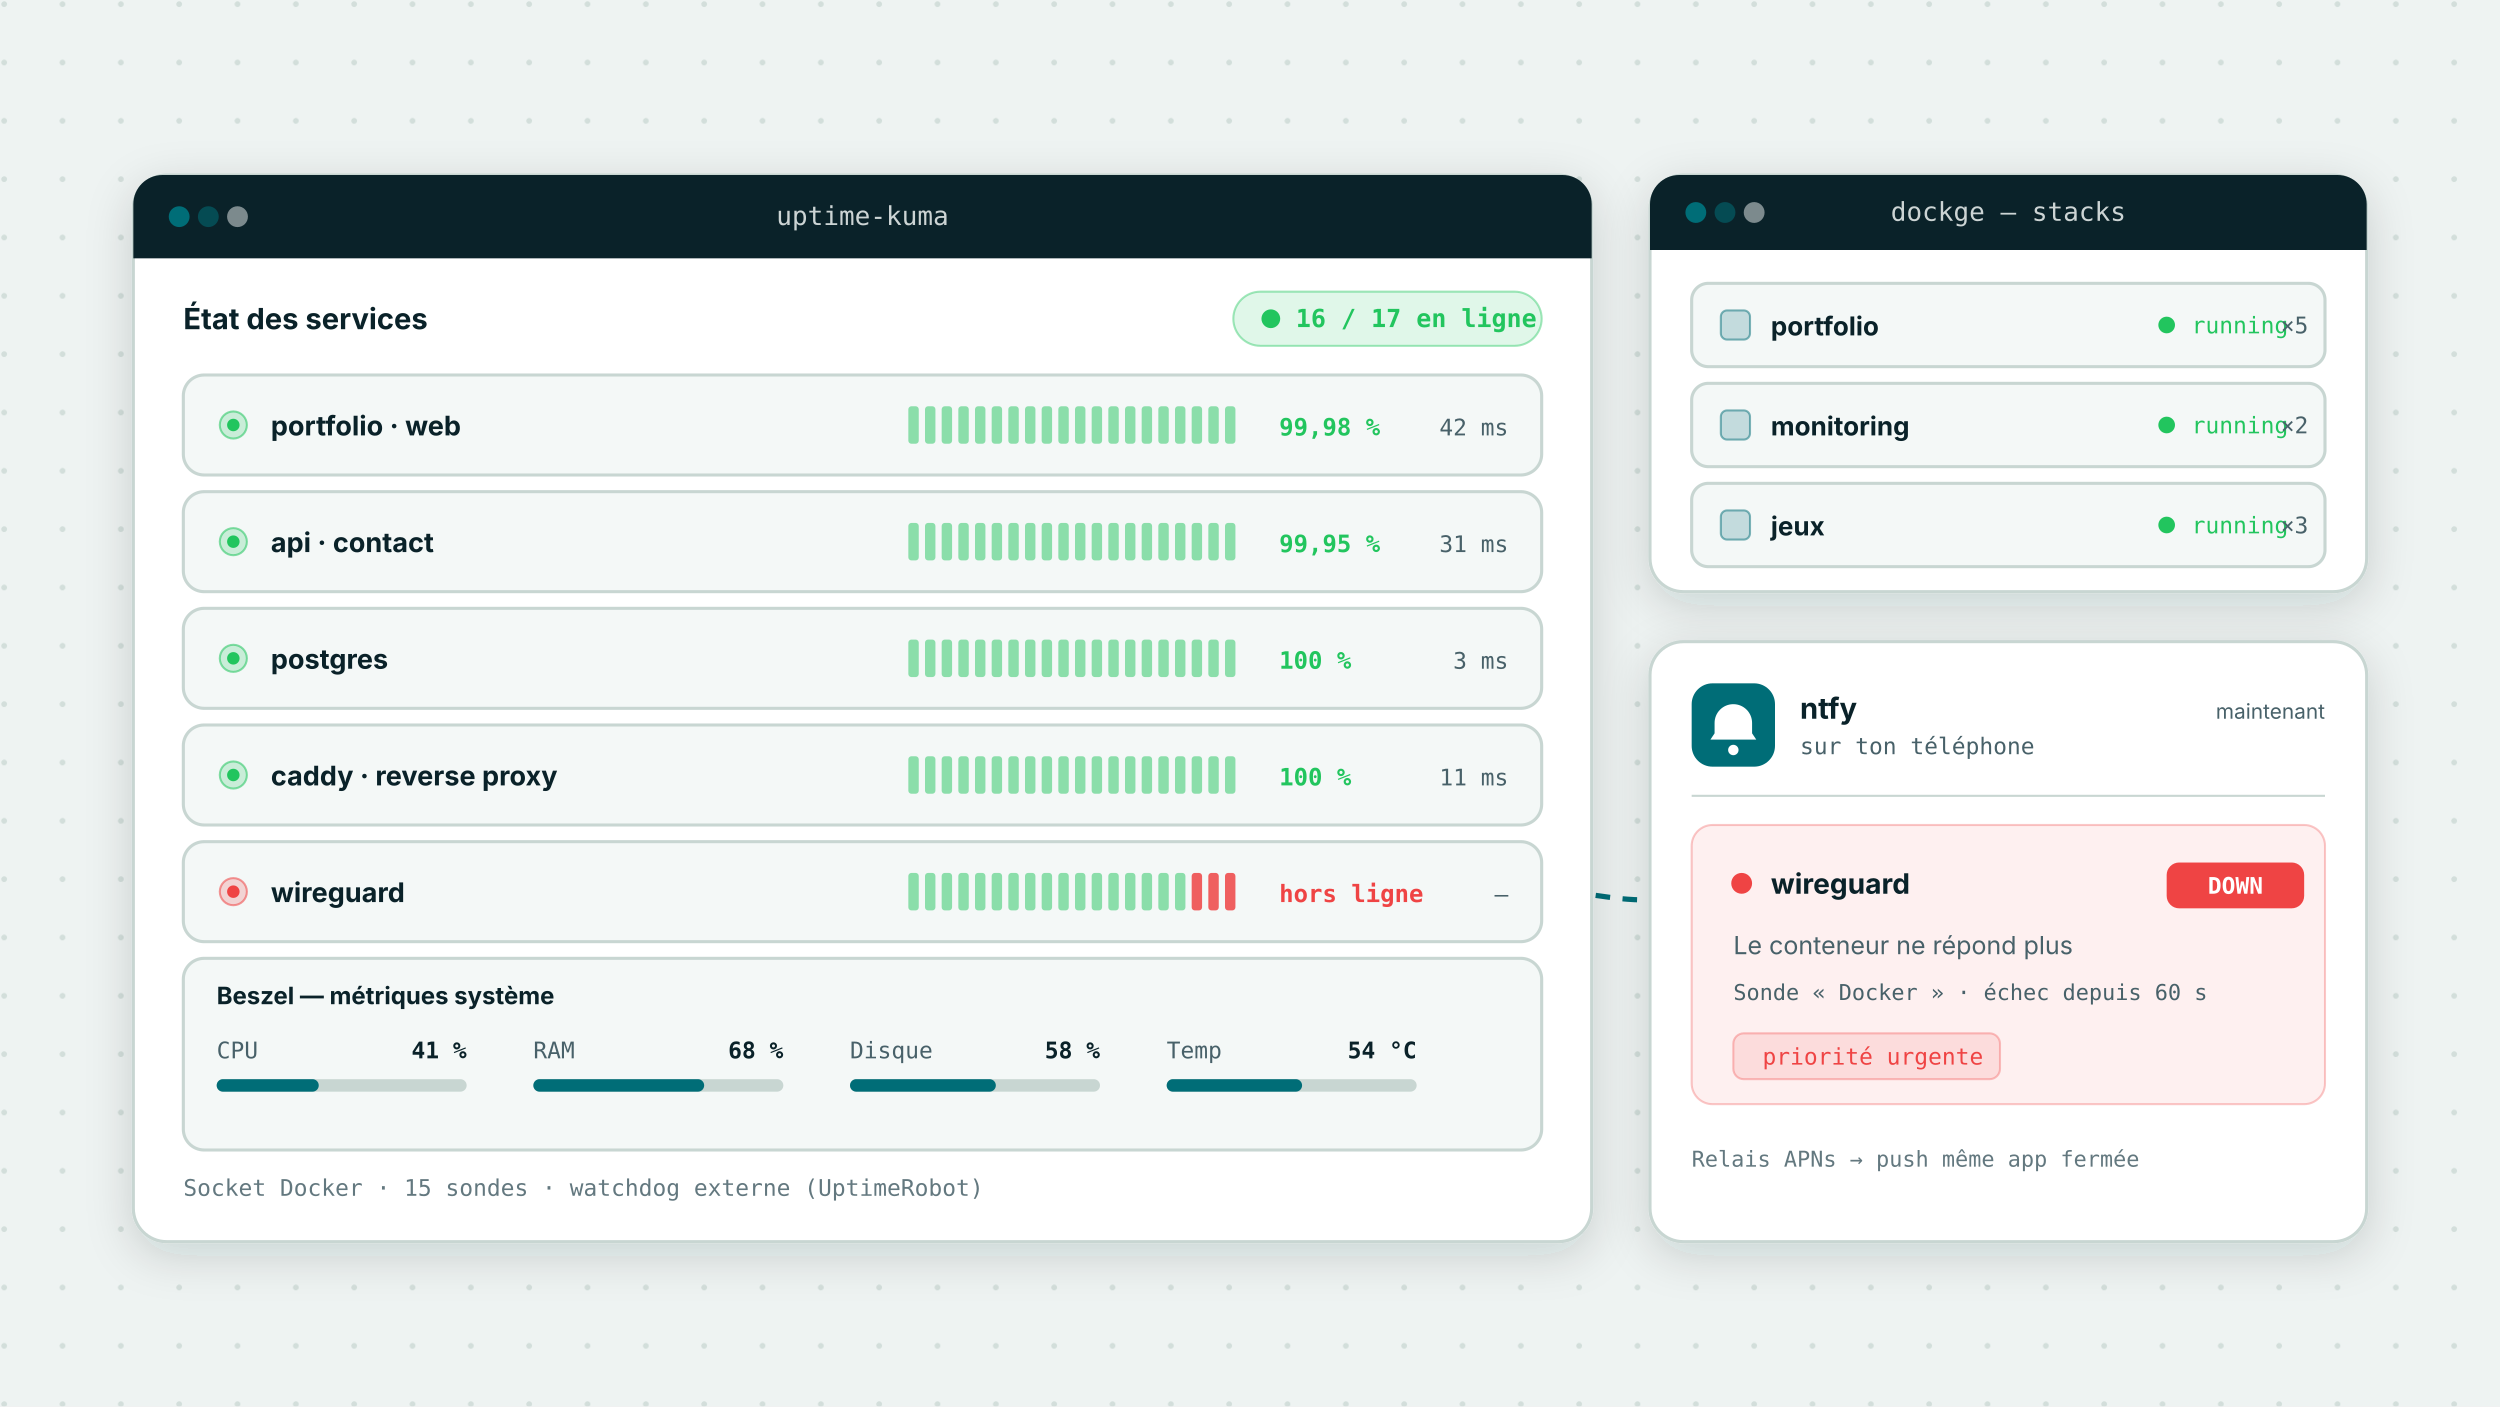
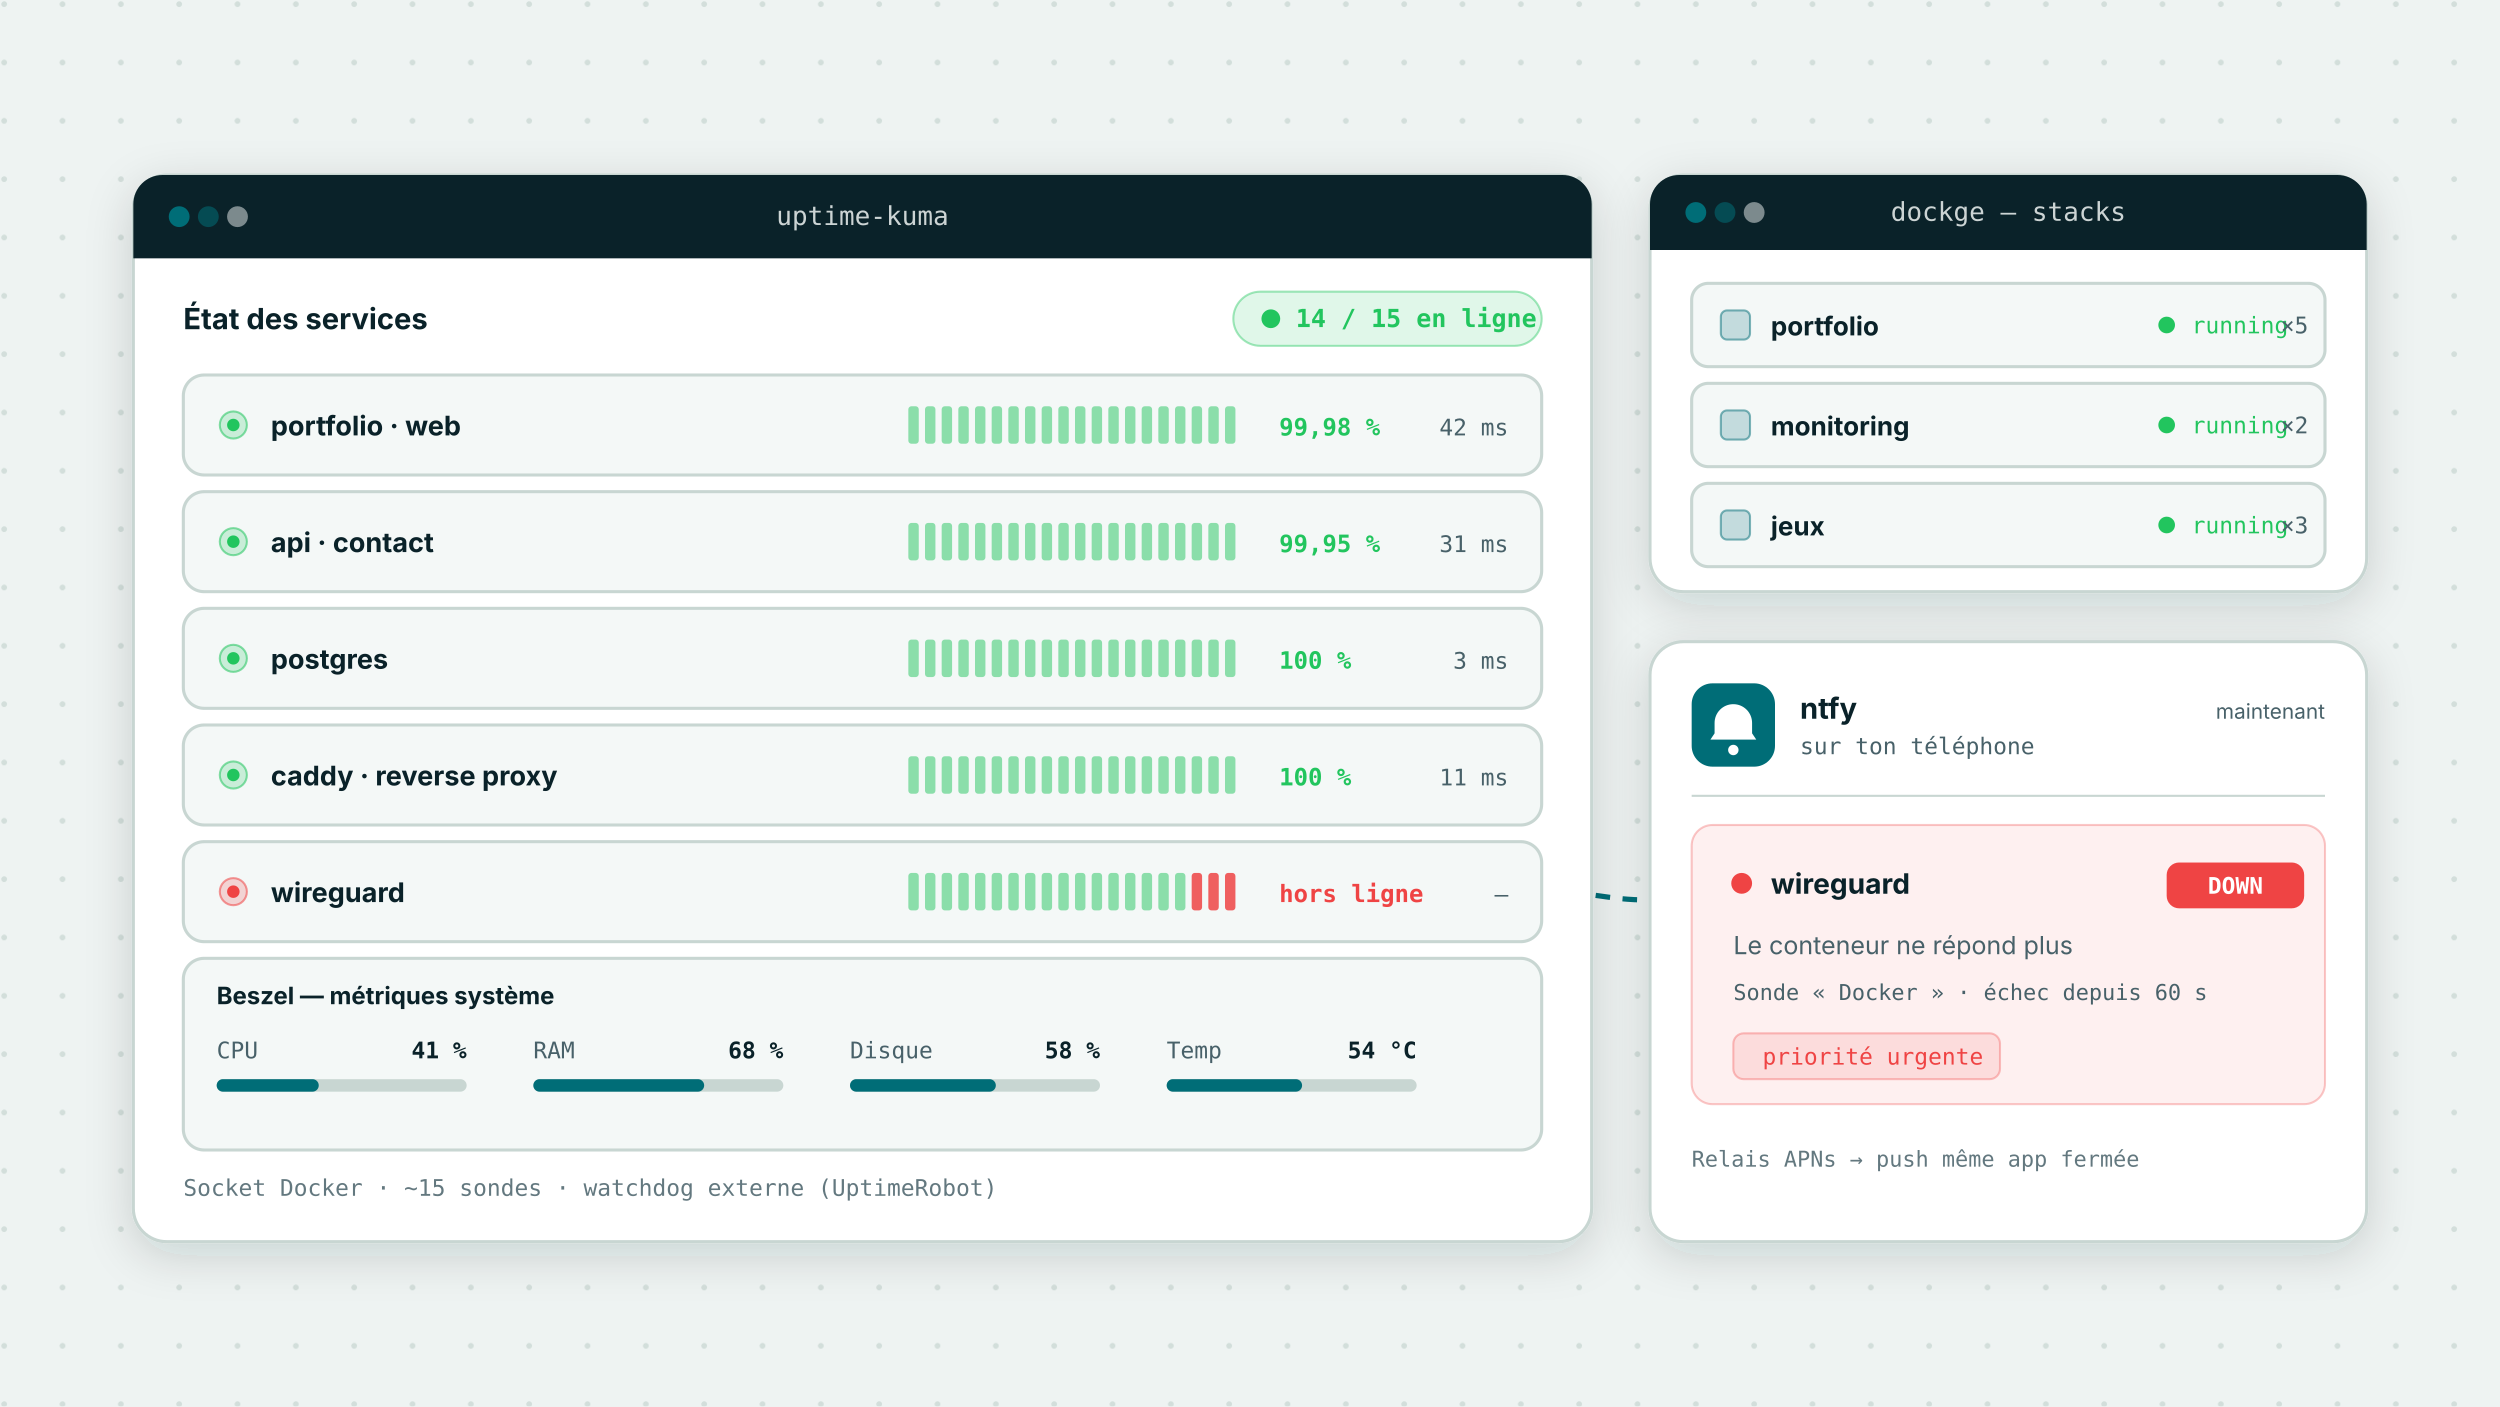
<svg xmlns="http://www.w3.org/2000/svg" width="1200" height="675" viewBox="0 0 1200 675" font-family="'Inter', system-ui, -apple-system, 'Segoe UI', Arial, sans-serif">
  <defs>
    <pattern id="monitoring-light-fr-dots" width="28" height="28" patternUnits="userSpaceOnUse">
      <circle cx="2" cy="2" r="1.4" fill="#c8d6d2" fill-opacity="0.7" />
    </pattern>
    <filter id="monitoring-light-fr-sh" x="-20%" y="-20%" width="140%" height="160%">
      <feDropShadow dx="0" dy="6" stdDeviation="11" flood-color="#0a2229" flood-opacity="0.16" />
    </filter>
  </defs>
  <rect width="1200" height="675" fill="#eef3f2" />
  <rect width="1200" height="675" fill="url(#monitoring-light-fr-dots)" />
  <path d="M740 428 C 766 428, 770 432, 792 432" stroke="#006d77" stroke-width="2.5" stroke-dasharray="7 6" fill="none" />
  <g filter="url(#monitoring-light-fr-sh)">
    <rect x="64" y="84" width="700" height="512" rx="16" fill="#ffffff" stroke="#c8d6d2" stroke-width="1.5" />
  </g>
  <path d="M64 98 a14 14 0 0 1 14 -14 h672 a14 14 0 0 1 14 14 v26 h-700 z" fill="#0a2229" />
  <circle cx="86" cy="104" r="5" fill="#006d77" />
  <circle cx="100" cy="104" r="5" fill="#006d77" fill-opacity="0.55" />
  <circle cx="114" cy="104" r="5" fill="#eef3f2" fill-opacity="0.5" />
  <text x="414" y="108" font-size="12.5" fill="#eef3f2" fill-opacity="0.85" font-weight="normal" font-family="'JetBrains Mono', ui-monospace, SFMono-Regular, Menlo, Consolas, monospace" text-anchor="middle">uptime-kuma</text>
  <text x="88" y="158" font-size="14" fill="#0a2229" font-weight="bold" font-family="'Inter', system-ui, -apple-system, 'Segoe UI', Arial, sans-serif">État des services</text>
  <rect x="592" y="140" width="148" height="26" rx="13" fill="#22c55e" fill-opacity="0.14" stroke="#22c55e" stroke-opacity="0.42" />
  <circle cx="610" cy="153" r="4.5" fill="#22c55e" />
-   <text x="622" y="157" font-size="12" fill="#22c55e" font-weight="bold" font-family="'JetBrains Mono', ui-monospace, SFMono-Regular, Menlo, Consolas, monospace">16 / 17 en ligne</text>
+   <text x="622" y="157" font-size="12" fill="#22c55e" font-weight="bold" font-family="'JetBrains Mono', ui-monospace, SFMono-Regular, Menlo, Consolas, monospace">14 / 15 en ligne</text>
  <g>
    <rect x="88" y="180" width="652" height="48" rx="10" fill="#f4f8f7" stroke="#c8d6d2" stroke-width="1.5" />
  </g>
  <circle cx="112" cy="204" r="6.5" fill="#22c55e" fill-opacity="0.2" stroke="#22c55e" stroke-opacity="0.55" />
  <circle cx="112" cy="204" r="3" fill="#22c55e" />
  <text x="130" y="209" font-size="13" fill="#0a2229" font-weight="bold" font-family="'Inter', system-ui, -apple-system, 'Segoe UI', Arial, sans-serif">portfolio · web</text>
  <rect x="436" y="195" width="5" height="18" rx="1.5" fill="#22c55e" fill-opacity="0.5" />
  <rect x="444" y="195" width="5" height="18" rx="1.5" fill="#22c55e" fill-opacity="0.5" />
  <rect x="452" y="195" width="5" height="18" rx="1.5" fill="#22c55e" fill-opacity="0.5" />
  <rect x="460" y="195" width="5" height="18" rx="1.5" fill="#22c55e" fill-opacity="0.5" />
  <rect x="468" y="195" width="5" height="18" rx="1.5" fill="#22c55e" fill-opacity="0.5" />
  <rect x="476" y="195" width="5" height="18" rx="1.5" fill="#22c55e" fill-opacity="0.5" />
  <rect x="484" y="195" width="5" height="18" rx="1.5" fill="#22c55e" fill-opacity="0.5" />
  <rect x="492" y="195" width="5" height="18" rx="1.5" fill="#22c55e" fill-opacity="0.5" />
  <rect x="500" y="195" width="5" height="18" rx="1.5" fill="#22c55e" fill-opacity="0.5" />
  <rect x="508" y="195" width="5" height="18" rx="1.5" fill="#22c55e" fill-opacity="0.5" />
  <rect x="516" y="195" width="5" height="18" rx="1.5" fill="#22c55e" fill-opacity="0.5" />
  <rect x="524" y="195" width="5" height="18" rx="1.5" fill="#22c55e" fill-opacity="0.5" />
  <rect x="532" y="195" width="5" height="18" rx="1.5" fill="#22c55e" fill-opacity="0.5" />
  <rect x="540" y="195" width="5" height="18" rx="1.5" fill="#22c55e" fill-opacity="0.5" />
  <rect x="548" y="195" width="5" height="18" rx="1.5" fill="#22c55e" fill-opacity="0.5" />
  <rect x="556" y="195" width="5" height="18" rx="1.5" fill="#22c55e" fill-opacity="0.5" />
  <rect x="564" y="195" width="5" height="18" rx="1.5" fill="#22c55e" fill-opacity="0.5" />
  <rect x="572" y="195" width="5" height="18" rx="1.5" fill="#22c55e" fill-opacity="0.5" />
  <rect x="580" y="195" width="5" height="18" rx="1.5" fill="#22c55e" fill-opacity="0.5" />
  <rect x="588" y="195" width="5" height="18" rx="1.5" fill="#22c55e" fill-opacity="0.5" />
  <text x="614" y="209" font-size="11.5" fill="#22c55e" font-weight="bold" font-family="'JetBrains Mono', ui-monospace, SFMono-Regular, Menlo, Consolas, monospace">99,98 %</text>
  <text x="724" y="209" font-size="11" fill="#486169" font-weight="normal" font-family="'JetBrains Mono', ui-monospace, SFMono-Regular, Menlo, Consolas, monospace" text-anchor="end">42 ms</text>
  <g>
    <rect x="88" y="236" width="652" height="48" rx="10" fill="#f4f8f7" stroke="#c8d6d2" stroke-width="1.5" />
  </g>
  <circle cx="112" cy="260" r="6.5" fill="#22c55e" fill-opacity="0.2" stroke="#22c55e" stroke-opacity="0.55" />
  <circle cx="112" cy="260" r="3" fill="#22c55e" />
  <text x="130" y="265" font-size="13" fill="#0a2229" font-weight="bold" font-family="'Inter', system-ui, -apple-system, 'Segoe UI', Arial, sans-serif">api · contact</text>
  <rect x="436" y="251" width="5" height="18" rx="1.5" fill="#22c55e" fill-opacity="0.5" />
  <rect x="444" y="251" width="5" height="18" rx="1.5" fill="#22c55e" fill-opacity="0.5" />
  <rect x="452" y="251" width="5" height="18" rx="1.5" fill="#22c55e" fill-opacity="0.5" />
  <rect x="460" y="251" width="5" height="18" rx="1.5" fill="#22c55e" fill-opacity="0.5" />
  <rect x="468" y="251" width="5" height="18" rx="1.5" fill="#22c55e" fill-opacity="0.5" />
  <rect x="476" y="251" width="5" height="18" rx="1.5" fill="#22c55e" fill-opacity="0.5" />
  <rect x="484" y="251" width="5" height="18" rx="1.5" fill="#22c55e" fill-opacity="0.5" />
  <rect x="492" y="251" width="5" height="18" rx="1.5" fill="#22c55e" fill-opacity="0.5" />
  <rect x="500" y="251" width="5" height="18" rx="1.5" fill="#22c55e" fill-opacity="0.5" />
  <rect x="508" y="251" width="5" height="18" rx="1.5" fill="#22c55e" fill-opacity="0.5" />
  <rect x="516" y="251" width="5" height="18" rx="1.5" fill="#22c55e" fill-opacity="0.5" />
  <rect x="524" y="251" width="5" height="18" rx="1.5" fill="#22c55e" fill-opacity="0.5" />
  <rect x="532" y="251" width="5" height="18" rx="1.5" fill="#22c55e" fill-opacity="0.5" />
  <rect x="540" y="251" width="5" height="18" rx="1.5" fill="#22c55e" fill-opacity="0.5" />
  <rect x="548" y="251" width="5" height="18" rx="1.5" fill="#22c55e" fill-opacity="0.5" />
  <rect x="556" y="251" width="5" height="18" rx="1.5" fill="#22c55e" fill-opacity="0.5" />
  <rect x="564" y="251" width="5" height="18" rx="1.5" fill="#22c55e" fill-opacity="0.5" />
  <rect x="572" y="251" width="5" height="18" rx="1.5" fill="#22c55e" fill-opacity="0.5" />
  <rect x="580" y="251" width="5" height="18" rx="1.5" fill="#22c55e" fill-opacity="0.5" />
  <rect x="588" y="251" width="5" height="18" rx="1.5" fill="#22c55e" fill-opacity="0.5" />
  <text x="614" y="265" font-size="11.5" fill="#22c55e" font-weight="bold" font-family="'JetBrains Mono', ui-monospace, SFMono-Regular, Menlo, Consolas, monospace">99,95 %</text>
  <text x="724" y="265" font-size="11" fill="#486169" font-weight="normal" font-family="'JetBrains Mono', ui-monospace, SFMono-Regular, Menlo, Consolas, monospace" text-anchor="end">31 ms</text>
  <g>
    <rect x="88" y="292" width="652" height="48" rx="10" fill="#f4f8f7" stroke="#c8d6d2" stroke-width="1.5" />
  </g>
  <circle cx="112" cy="316" r="6.5" fill="#22c55e" fill-opacity="0.2" stroke="#22c55e" stroke-opacity="0.55" />
  <circle cx="112" cy="316" r="3" fill="#22c55e" />
  <text x="130" y="321" font-size="13" fill="#0a2229" font-weight="bold" font-family="'Inter', system-ui, -apple-system, 'Segoe UI', Arial, sans-serif">postgres</text>
  <rect x="436" y="307" width="5" height="18" rx="1.5" fill="#22c55e" fill-opacity="0.5" />
  <rect x="444" y="307" width="5" height="18" rx="1.5" fill="#22c55e" fill-opacity="0.5" />
  <rect x="452" y="307" width="5" height="18" rx="1.5" fill="#22c55e" fill-opacity="0.5" />
  <rect x="460" y="307" width="5" height="18" rx="1.5" fill="#22c55e" fill-opacity="0.5" />
  <rect x="468" y="307" width="5" height="18" rx="1.5" fill="#22c55e" fill-opacity="0.5" />
  <rect x="476" y="307" width="5" height="18" rx="1.5" fill="#22c55e" fill-opacity="0.5" />
  <rect x="484" y="307" width="5" height="18" rx="1.5" fill="#22c55e" fill-opacity="0.5" />
  <rect x="492" y="307" width="5" height="18" rx="1.5" fill="#22c55e" fill-opacity="0.5" />
  <rect x="500" y="307" width="5" height="18" rx="1.5" fill="#22c55e" fill-opacity="0.5" />
  <rect x="508" y="307" width="5" height="18" rx="1.5" fill="#22c55e" fill-opacity="0.5" />
  <rect x="516" y="307" width="5" height="18" rx="1.5" fill="#22c55e" fill-opacity="0.5" />
  <rect x="524" y="307" width="5" height="18" rx="1.5" fill="#22c55e" fill-opacity="0.5" />
  <rect x="532" y="307" width="5" height="18" rx="1.5" fill="#22c55e" fill-opacity="0.5" />
  <rect x="540" y="307" width="5" height="18" rx="1.5" fill="#22c55e" fill-opacity="0.5" />
  <rect x="548" y="307" width="5" height="18" rx="1.5" fill="#22c55e" fill-opacity="0.5" />
  <rect x="556" y="307" width="5" height="18" rx="1.5" fill="#22c55e" fill-opacity="0.5" />
  <rect x="564" y="307" width="5" height="18" rx="1.5" fill="#22c55e" fill-opacity="0.5" />
  <rect x="572" y="307" width="5" height="18" rx="1.5" fill="#22c55e" fill-opacity="0.5" />
  <rect x="580" y="307" width="5" height="18" rx="1.5" fill="#22c55e" fill-opacity="0.5" />
  <rect x="588" y="307" width="5" height="18" rx="1.5" fill="#22c55e" fill-opacity="0.5" />
  <text x="614" y="321" font-size="11.5" fill="#22c55e" font-weight="bold" font-family="'JetBrains Mono', ui-monospace, SFMono-Regular, Menlo, Consolas, monospace">100 %</text>
  <text x="724" y="321" font-size="11" fill="#486169" font-weight="normal" font-family="'JetBrains Mono', ui-monospace, SFMono-Regular, Menlo, Consolas, monospace" text-anchor="end">3 ms</text>
  <g>
    <rect x="88" y="348" width="652" height="48" rx="10" fill="#f4f8f7" stroke="#c8d6d2" stroke-width="1.5" />
  </g>
  <circle cx="112" cy="372" r="6.5" fill="#22c55e" fill-opacity="0.2" stroke="#22c55e" stroke-opacity="0.55" />
  <circle cx="112" cy="372" r="3" fill="#22c55e" />
  <text x="130" y="377" font-size="13" fill="#0a2229" font-weight="bold" font-family="'Inter', system-ui, -apple-system, 'Segoe UI', Arial, sans-serif">caddy · reverse proxy</text>
  <rect x="436" y="363" width="5" height="18" rx="1.5" fill="#22c55e" fill-opacity="0.5" />
  <rect x="444" y="363" width="5" height="18" rx="1.5" fill="#22c55e" fill-opacity="0.5" />
  <rect x="452" y="363" width="5" height="18" rx="1.5" fill="#22c55e" fill-opacity="0.5" />
  <rect x="460" y="363" width="5" height="18" rx="1.5" fill="#22c55e" fill-opacity="0.5" />
  <rect x="468" y="363" width="5" height="18" rx="1.5" fill="#22c55e" fill-opacity="0.5" />
  <rect x="476" y="363" width="5" height="18" rx="1.5" fill="#22c55e" fill-opacity="0.5" />
  <rect x="484" y="363" width="5" height="18" rx="1.5" fill="#22c55e" fill-opacity="0.5" />
  <rect x="492" y="363" width="5" height="18" rx="1.5" fill="#22c55e" fill-opacity="0.5" />
  <rect x="500" y="363" width="5" height="18" rx="1.5" fill="#22c55e" fill-opacity="0.5" />
  <rect x="508" y="363" width="5" height="18" rx="1.5" fill="#22c55e" fill-opacity="0.5" />
  <rect x="516" y="363" width="5" height="18" rx="1.5" fill="#22c55e" fill-opacity="0.5" />
  <rect x="524" y="363" width="5" height="18" rx="1.5" fill="#22c55e" fill-opacity="0.5" />
  <rect x="532" y="363" width="5" height="18" rx="1.5" fill="#22c55e" fill-opacity="0.5" />
  <rect x="540" y="363" width="5" height="18" rx="1.5" fill="#22c55e" fill-opacity="0.5" />
  <rect x="548" y="363" width="5" height="18" rx="1.5" fill="#22c55e" fill-opacity="0.5" />
  <rect x="556" y="363" width="5" height="18" rx="1.5" fill="#22c55e" fill-opacity="0.5" />
  <rect x="564" y="363" width="5" height="18" rx="1.5" fill="#22c55e" fill-opacity="0.5" />
  <rect x="572" y="363" width="5" height="18" rx="1.5" fill="#22c55e" fill-opacity="0.5" />
  <rect x="580" y="363" width="5" height="18" rx="1.5" fill="#22c55e" fill-opacity="0.5" />
  <rect x="588" y="363" width="5" height="18" rx="1.5" fill="#22c55e" fill-opacity="0.5" />
  <text x="614" y="377" font-size="11.5" fill="#22c55e" font-weight="bold" font-family="'JetBrains Mono', ui-monospace, SFMono-Regular, Menlo, Consolas, monospace">100 %</text>
  <text x="724" y="377" font-size="11" fill="#486169" font-weight="normal" font-family="'JetBrains Mono', ui-monospace, SFMono-Regular, Menlo, Consolas, monospace" text-anchor="end">11 ms</text>
  <g>
    <rect x="88" y="404" width="652" height="48" rx="10" fill="#f4f8f7" stroke="#c8d6d2" stroke-width="1.5" />
  </g>
  <circle cx="112" cy="428" r="6.5" fill="#ef4444" fill-opacity="0.2" stroke="#ef4444" stroke-opacity="0.55" />
  <circle cx="112" cy="428" r="3" fill="#ef4444" />
  <text x="130" y="433" font-size="13" fill="#0a2229" font-weight="bold" font-family="'Inter', system-ui, -apple-system, 'Segoe UI', Arial, sans-serif">wireguard</text>
  <rect x="436" y="419" width="5" height="18" rx="1.5" fill="#22c55e" fill-opacity="0.5" />
  <rect x="444" y="419" width="5" height="18" rx="1.5" fill="#22c55e" fill-opacity="0.5" />
  <rect x="452" y="419" width="5" height="18" rx="1.5" fill="#22c55e" fill-opacity="0.5" />
  <rect x="460" y="419" width="5" height="18" rx="1.5" fill="#22c55e" fill-opacity="0.5" />
  <rect x="468" y="419" width="5" height="18" rx="1.5" fill="#22c55e" fill-opacity="0.5" />
  <rect x="476" y="419" width="5" height="18" rx="1.5" fill="#22c55e" fill-opacity="0.5" />
  <rect x="484" y="419" width="5" height="18" rx="1.5" fill="#22c55e" fill-opacity="0.5" />
  <rect x="492" y="419" width="5" height="18" rx="1.5" fill="#22c55e" fill-opacity="0.5" />
  <rect x="500" y="419" width="5" height="18" rx="1.5" fill="#22c55e" fill-opacity="0.5" />
  <rect x="508" y="419" width="5" height="18" rx="1.5" fill="#22c55e" fill-opacity="0.5" />
  <rect x="516" y="419" width="5" height="18" rx="1.5" fill="#22c55e" fill-opacity="0.5" />
  <rect x="524" y="419" width="5" height="18" rx="1.5" fill="#22c55e" fill-opacity="0.5" />
  <rect x="532" y="419" width="5" height="18" rx="1.5" fill="#22c55e" fill-opacity="0.5" />
  <rect x="540" y="419" width="5" height="18" rx="1.5" fill="#22c55e" fill-opacity="0.5" />
  <rect x="548" y="419" width="5" height="18" rx="1.5" fill="#22c55e" fill-opacity="0.5" />
  <rect x="556" y="419" width="5" height="18" rx="1.5" fill="#22c55e" fill-opacity="0.5" />
  <rect x="564" y="419" width="5" height="18" rx="1.5" fill="#22c55e" fill-opacity="0.5" />
  <rect x="572" y="419" width="5" height="18" rx="1.5" fill="#ef4444" fill-opacity="0.85" />
  <rect x="580" y="419" width="5" height="18" rx="1.5" fill="#ef4444" fill-opacity="0.85" />
  <rect x="588" y="419" width="5" height="18" rx="1.5" fill="#ef4444" fill-opacity="0.85" />
  <text x="614" y="433" font-size="11.5" fill="#ef4444" font-weight="bold" font-family="'JetBrains Mono', ui-monospace, SFMono-Regular, Menlo, Consolas, monospace">hors ligne</text>
  <text x="724" y="433" font-size="11" fill="#486169" font-weight="normal" font-family="'JetBrains Mono', ui-monospace, SFMono-Regular, Menlo, Consolas, monospace" text-anchor="end">—</text>
  <g>
    <rect x="88" y="460" width="652" height="92" rx="10" fill="#f4f8f7" stroke="#c8d6d2" stroke-width="1.5" />
  </g>
  <text x="104" y="482" font-size="11.5" fill="#0a2229" font-weight="bold" font-family="'Inter', system-ui, -apple-system, 'Segoe UI', Arial, sans-serif">Beszel — métriques système</text>
  <text x="104" y="508" font-size="11" fill="#486169" font-weight="normal" font-family="'JetBrains Mono', ui-monospace, SFMono-Regular, Menlo, Consolas, monospace">CPU</text>
  <text x="224" y="508" font-size="11" fill="#0a2229" font-weight="bold" font-family="'JetBrains Mono', ui-monospace, SFMono-Regular, Menlo, Consolas, monospace" text-anchor="end">41 %</text>
  <rect x="104" y="518" width="120" height="6" rx="3" fill="#c8d6d2" />
  <rect x="104" y="518" width="49" height="6" rx="3" fill="#006d77" />
  <text x="256" y="508" font-size="11" fill="#486169" font-weight="normal" font-family="'JetBrains Mono', ui-monospace, SFMono-Regular, Menlo, Consolas, monospace">RAM</text>
  <text x="376" y="508" font-size="11" fill="#0a2229" font-weight="bold" font-family="'JetBrains Mono', ui-monospace, SFMono-Regular, Menlo, Consolas, monospace" text-anchor="end">68 %</text>
  <rect x="256" y="518" width="120" height="6" rx="3" fill="#c8d6d2" />
  <rect x="256" y="518" width="82" height="6" rx="3" fill="#006d77" />
  <text x="408" y="508" font-size="11" fill="#486169" font-weight="normal" font-family="'JetBrains Mono', ui-monospace, SFMono-Regular, Menlo, Consolas, monospace">Disque</text>
  <text x="528" y="508" font-size="11" fill="#0a2229" font-weight="bold" font-family="'JetBrains Mono', ui-monospace, SFMono-Regular, Menlo, Consolas, monospace" text-anchor="end">58 %</text>
  <rect x="408" y="518" width="120" height="6" rx="3" fill="#c8d6d2" />
  <rect x="408" y="518" width="70" height="6" rx="3" fill="#006d77" />
  <text x="560" y="508" font-size="11" fill="#486169" font-weight="normal" font-family="'JetBrains Mono', ui-monospace, SFMono-Regular, Menlo, Consolas, monospace">Temp</text>
  <text x="680" y="508" font-size="11" fill="#0a2229" font-weight="bold" font-family="'JetBrains Mono', ui-monospace, SFMono-Regular, Menlo, Consolas, monospace" text-anchor="end">54 °C</text>
  <rect x="560" y="518" width="120" height="6" rx="3" fill="#c8d6d2" />
  <rect x="560" y="518" width="65" height="6" rx="3" fill="#006d77" />
-   <text x="88" y="574" font-size="11" fill="#486169" fill-opacity="0.85" font-weight="normal" font-family="'JetBrains Mono', ui-monospace, SFMono-Regular, Menlo, Consolas, monospace">Socket Docker · 15 sondes · watchdog externe (UptimeRobot)</text>
+   <text x="88" y="574" font-size="11" fill="#486169" fill-opacity="0.85" font-weight="normal" font-family="'JetBrains Mono', ui-monospace, SFMono-Regular, Menlo, Consolas, monospace">Socket Docker · ~15 sondes · watchdog externe (UptimeRobot)</text>
  <g filter="url(#monitoring-light-fr-sh)">
    <rect x="792" y="84" width="344" height="200" rx="16" fill="#ffffff" stroke="#c8d6d2" stroke-width="1.5" />
  </g>
  <path d="M792 98 a14 14 0 0 1 14 -14 h316 a14 14 0 0 1 14 14 v22 h-344 z" fill="#0a2229" />
  <circle cx="814" cy="102" r="5" fill="#006d77" />
  <circle cx="828" cy="102" r="5" fill="#006d77" fill-opacity="0.55" />
  <circle cx="842" cy="102" r="5" fill="#eef3f2" fill-opacity="0.5" />
  <text x="964" y="106" font-size="12.5" fill="#eef3f2" fill-opacity="0.85" font-weight="normal" font-family="'JetBrains Mono', ui-monospace, SFMono-Regular, Menlo, Consolas, monospace" text-anchor="middle">dockge — stacks</text>
  <g>
    <rect x="812" y="136" width="304" height="40" rx="8" fill="#f4f8f7" stroke="#c8d6d2" stroke-width="1.5" />
  </g>
  <rect x="826" y="149" width="14" height="14" rx="3" fill="#006d77" fill-opacity="0.2" stroke="#006d77" stroke-opacity="0.5" />
  <text x="850" y="161" font-size="12.5" fill="#0a2229" font-weight="bold" font-family="'Inter', system-ui, -apple-system, 'Segoe UI', Arial, sans-serif">portfolio</text>
  <circle cx="1040" cy="156" r="4" fill="#22c55e" />
  <text x="1052" y="160" font-size="11" fill="#22c55e" font-weight="normal" font-family="'JetBrains Mono', ui-monospace, SFMono-Regular, Menlo, Consolas, monospace">running</text>
  <text x="1108" y="160" font-size="11" fill="#486169" font-weight="normal" font-family="'JetBrains Mono', ui-monospace, SFMono-Regular, Menlo, Consolas, monospace" text-anchor="end">×5</text>
  <g>
    <rect x="812" y="184" width="304" height="40" rx="8" fill="#f4f8f7" stroke="#c8d6d2" stroke-width="1.5" />
  </g>
  <rect x="826" y="197" width="14" height="14" rx="3" fill="#006d77" fill-opacity="0.2" stroke="#006d77" stroke-opacity="0.5" />
  <text x="850" y="209" font-size="12.5" fill="#0a2229" font-weight="bold" font-family="'Inter', system-ui, -apple-system, 'Segoe UI', Arial, sans-serif">monitoring</text>
  <circle cx="1040" cy="204" r="4" fill="#22c55e" />
  <text x="1052" y="208" font-size="11" fill="#22c55e" font-weight="normal" font-family="'JetBrains Mono', ui-monospace, SFMono-Regular, Menlo, Consolas, monospace">running</text>
  <text x="1108" y="208" font-size="11" fill="#486169" font-weight="normal" font-family="'JetBrains Mono', ui-monospace, SFMono-Regular, Menlo, Consolas, monospace" text-anchor="end">×2</text>
  <g>
    <rect x="812" y="232" width="304" height="40" rx="8" fill="#f4f8f7" stroke="#c8d6d2" stroke-width="1.5" />
  </g>
  <rect x="826" y="245" width="14" height="14" rx="3" fill="#006d77" fill-opacity="0.2" stroke="#006d77" stroke-opacity="0.5" />
  <text x="850" y="257" font-size="12.5" fill="#0a2229" font-weight="bold" font-family="'Inter', system-ui, -apple-system, 'Segoe UI', Arial, sans-serif">jeux</text>
  <circle cx="1040" cy="252" r="4" fill="#22c55e" />
  <text x="1052" y="256" font-size="11" fill="#22c55e" font-weight="normal" font-family="'JetBrains Mono', ui-monospace, SFMono-Regular, Menlo, Consolas, monospace">running</text>
  <text x="1108" y="256" font-size="11" fill="#486169" font-weight="normal" font-family="'JetBrains Mono', ui-monospace, SFMono-Regular, Menlo, Consolas, monospace" text-anchor="end">×3</text>
  <g filter="url(#monitoring-light-fr-sh)">
    <rect x="792" y="308" width="344" height="288" rx="16" fill="#ffffff" stroke="#c8d6d2" stroke-width="1.5" />
  </g>
  <rect x="812" y="328" width="40" height="40" rx="10" fill="#006d77" />
  <path d="M832 338 a9 9 0 0 1 9 9 v5 l2 3 h-22 l2 -3 v-5 a9 9 0 0 1 9 -9 z" fill="#ffffff" />
  <circle cx="832" cy="360" r="2.5" fill="#ffffff" />
  <text x="864" y="345" font-size="14" fill="#0a2229" font-weight="bold" font-family="'Inter', system-ui, -apple-system, 'Segoe UI', Arial, sans-serif">ntfy</text>
  <text x="864" y="362" font-size="11" fill="#486169" font-weight="normal" font-family="'JetBrains Mono', ui-monospace, SFMono-Regular, Menlo, Consolas, monospace">sur ton téléphone</text>
  <text x="1116" y="345" font-size="10" fill="#486169" font-weight="normal" font-family="'Inter', system-ui, -apple-system, 'Segoe UI', Arial, sans-serif" text-anchor="end">maintenant</text>
  <line x1="812" y1="382" x2="1116" y2="382" stroke="#c8d6d2" />
  <rect x="812" y="396" width="304" height="134" rx="10" fill="#ef4444" fill-opacity="0.08" stroke="#ef4444" stroke-opacity="0.3" />
  <circle cx="836" cy="424" r="5" fill="#ef4444" />
  <text x="850" y="429" font-size="13.5" fill="#0a2229" font-weight="bold" font-family="'Inter', system-ui, -apple-system, 'Segoe UI', Arial, sans-serif">wireguard</text>
  <rect x="1040" y="414" width="66" height="22" rx="6" fill="#ef4444" />
  <text x="1073" y="429" font-size="11" fill="#ffffff" font-weight="bold" font-family="'JetBrains Mono', ui-monospace, SFMono-Regular, Menlo, Consolas, monospace" text-anchor="middle">DOWN</text>
  <text x="832" y="458" font-size="12" fill="#486169" font-weight="normal" font-family="'Inter', system-ui, -apple-system, 'Segoe UI', Arial, sans-serif">Le conteneur ne répond plus</text>
  <text x="832" y="480" font-size="10.5" fill="#486169" font-weight="normal" font-family="'JetBrains Mono', ui-monospace, SFMono-Regular, Menlo, Consolas, monospace">Sonde « Docker » · échec depuis 60 s</text>
  <rect x="832" y="496" width="128" height="22" rx="5" fill="#ef4444" fill-opacity="0.12" stroke="#ef4444" stroke-opacity="0.32" />
  <text x="846" y="511" font-size="11" fill="#ef4444" font-weight="normal" font-family="'JetBrains Mono', ui-monospace, SFMono-Regular, Menlo, Consolas, monospace">priorité urgente</text>
  <text x="812" y="560" font-size="10.5" fill="#486169" fill-opacity="0.85" font-weight="normal" font-family="'JetBrains Mono', ui-monospace, SFMono-Regular, Menlo, Consolas, monospace">Relais APNs → push même app fermée</text>
</svg>
